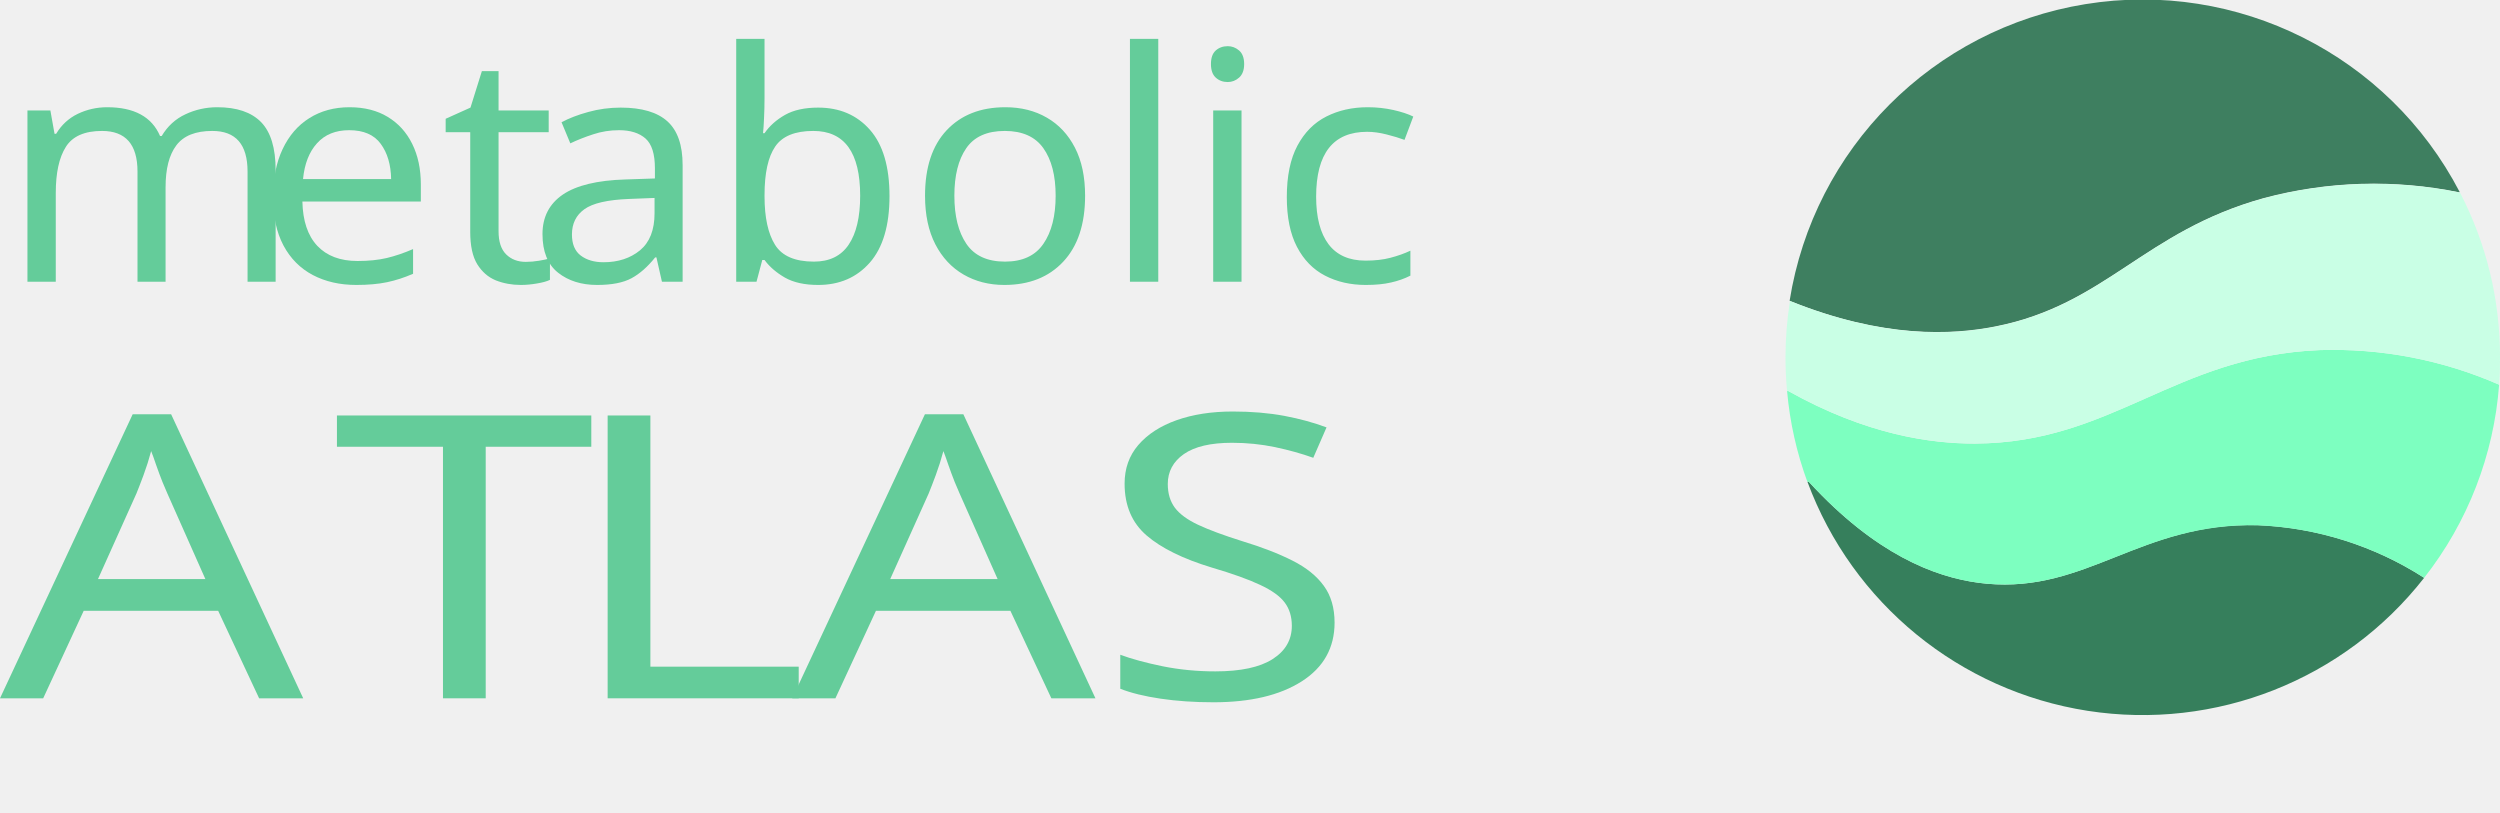
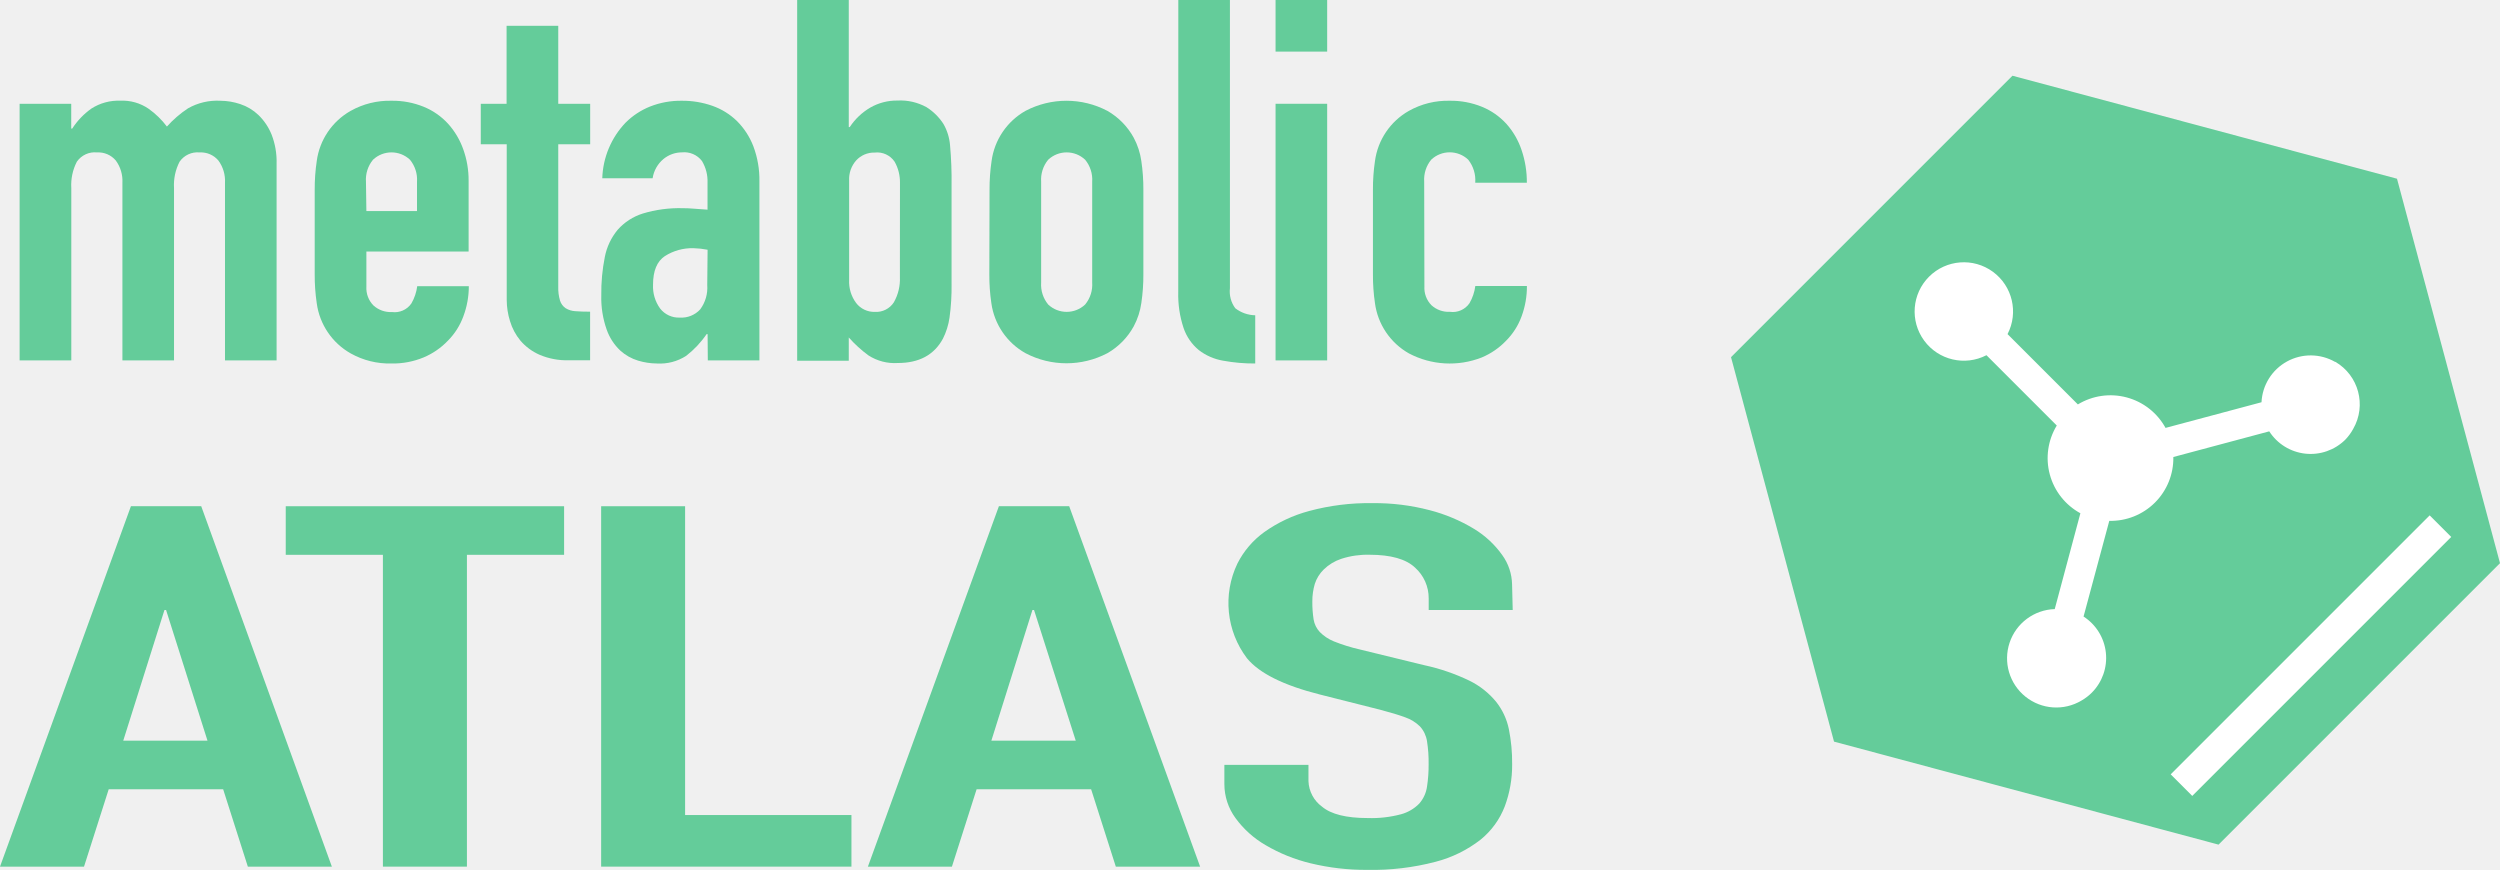
- <svg xmlns="http://www.w3.org/2000/svg" viewBox="0 0 314.76 102.31">
-   <defs>
-     <style>.cls-1{font-size:40.23px;}.cls-1,.cls-3{fill:#64cc9a;font-family:Futura-Medium, Futura;}.cls-2{letter-spacing:0.01em;}.cls-3{font-size:49.88px;}.cls-4{letter-spacing:-0.04em;}.cls-5{letter-spacing:0.04em;}.cls-6{fill:#3e7f60;}.cls-7{fill:#367f5c;}.cls-8{fill:#7dffc0;}.cls-9{fill:#c9ffe5;}</style>
-   </defs>
+ <svg xmlns="http://www.w3.org/2000/svg" viewBox="0 0 355.57 123.7">
  <g id="Layer_2" data-name="Layer 2">
-     <g id="Layer_1-2" data-name="Layer 1">
-       <text class="cls-1" transform="translate(0 35.47) scale(1.01 1)">m<tspan class="cls-2" x="31.82" y="0">et</tspan>
-         <tspan x="65.78" y="0">abolic</tspan>
-       </text>
-       <text class="cls-3" transform="translate(0 87.92) scale(1.2 1)">
-         <tspan class="cls-4">A</tspan>
-         <tspan x="34.85" y="0">T</tspan>
-         <tspan class="cls-5" x="58.91" y="0">L</tspan>
-         <tspan x="83.12" y="0">AS</tspan>
-       </text>
-       <path class="cls-6" d="M309.68,24.46l-.06,0a53.7,53.7,0,0,0-24.61.73c-15.12,4.21-19.87,13.41-33.8,16.16-5.47,1.08-14.12,1.52-25.89-3.23a45,45,0,0,1,84.36-13.7Z" transform="translate(0 -0.25)" />
-       <path class="cls-7" d="M284.27,66.37A41.93,41.93,0,0,1,305.21,73a45,45,0,0,1-77.64-12.07l.14-.05c.56.61,1.11,1.19,1.66,1.74,8.24,8.3,15.47,10.62,20.75,11.12C262.77,74.9,269.5,66,284.27,66.37Z" transform="translate(0 -0.25)" />
-       <path class="cls-8" d="M292,44.33a52.07,52.07,0,0,1,22.65,4.35A44.8,44.8,0,0,1,305.21,73a41.93,41.93,0,0,0-20.94-6.61c-14.78-.35-21.5,8.52-34.16,7.35-5.28-.49-12.51-2.81-20.75-11.12-.55-.55-1.1-1.14-1.66-1.74l-.14.05A44.56,44.56,0,0,1,225,49.49h.17c9.88,5.53,18,6.63,23.51,6.61C266,56,273.74,45.11,292,44.33Z" transform="translate(0 -0.25)" />
-       <path class="cls-9" d="M314.76,45.25c0,1.16,0,2.3-.13,3.43A52.07,52.07,0,0,0,292,44.33c-18.25.78-26,11.71-43.35,11.76-5.54,0-13.63-1.08-23.51-6.61H225q-.2-2.09-.2-4.24a45.55,45.55,0,0,1,.56-7.09c11.77,4.75,20.42,4.31,25.89,3.23,13.93-2.76,18.67-12,33.8-16.16a53.7,53.7,0,0,1,24.61-.73l.06,0A44.76,44.76,0,0,1,314.76,45.25Z" transform="translate(0 -0.25)" />
+     <g id="Layer_1-2" style="fill:#64cc9a;" data-name="Layer 1">
+       <path d="M2.79,14.76h7.34v3.53h.14A10.44,10.44,0,0,1,13,15.44a7.14,7.14,0,0,1,4.14-1.12,6.56,6.56,0,0,1,4,1.15A11.83,11.83,0,0,1,23.74,18a15.44,15.44,0,0,1,3-2.59,8.39,8.39,0,0,1,4.61-1.08,9.07,9.07,0,0,1,2.81.47,6.86,6.86,0,0,1,2.59,1.55,8.08,8.08,0,0,1,1.87,2.77,10.59,10.59,0,0,1,.72,4.14v28H32V26a4.89,4.89,0,0,0-.94-3.17,3.24,3.24,0,0,0-2.66-1.15A3.1,3.1,0,0,0,25.54,23a7.23,7.23,0,0,0-.79,3.74V51.26H17.41V26a4.89,4.89,0,0,0-.94-3.17,3.24,3.24,0,0,0-2.66-1.15A3.1,3.1,0,0,0,10.93,23a7.23,7.23,0,0,0-.79,3.74V51.26H2.79Z" />
+       <path d="M52.11,35.78v5a3.52,3.52,0,0,0,1,2.66,3.62,3.62,0,0,0,2.63.94,2.89,2.89,0,0,0,2.77-1.22,6.59,6.59,0,0,0,.83-2.45h7.34A12.2,12.2,0,0,1,65.9,45a9.56,9.56,0,0,1-2.2,3.46,10.33,10.33,0,0,1-3.46,2.38,11.41,11.41,0,0,1-4.54.86,11.29,11.29,0,0,1-5.83-1.44,9.68,9.68,0,0,1-4.82-7.13,27,27,0,0,1-.29-4.1V27a27,27,0,0,1,.29-4.1,9.68,9.68,0,0,1,4.82-7.13,11.3,11.3,0,0,1,5.83-1.44,11.66,11.66,0,0,1,4.57.86,9.64,9.64,0,0,1,3.46,2.41,10.84,10.84,0,0,1,2.16,3.64,13,13,0,0,1,.76,4.46V35.78Zm0-5.76h7.2V25.85a4.45,4.45,0,0,0-1-3.13,3.83,3.83,0,0,0-5.26,0,4.45,4.45,0,0,0-1,3.13Z" />
+       <path d="M72.05,3.67H79.4V14.76h4.54v5.76H79.4V40.75a6.32,6.32,0,0,0,.25,2,2.06,2.06,0,0,0,.79,1.08,2.93,2.93,0,0,0,1.4.43q.86.07,2.09.07v6.91h-3a9.9,9.9,0,0,1-4.21-.79,7.58,7.58,0,0,1-2.7-2,7.89,7.89,0,0,1-1.48-2.77,10.29,10.29,0,0,1-.47-3V20.52H68.38V14.76h3.67Z" />
+       <path d="M100.64,47.52h-.14a13.59,13.59,0,0,1-2.92,3.1,6.91,6.91,0,0,1-4.14,1.08,9.59,9.59,0,0,1-2.66-.4,6.65,6.65,0,0,1-2.56-1.44,7.53,7.53,0,0,1-1.94-3A13.57,13.57,0,0,1,85.52,42a26,26,0,0,1,.5-5.44,8.63,8.63,0,0,1,1.84-3.89,7.94,7.94,0,0,1,3.56-2.3,18,18,0,0,1,5.69-.76q.79,0,1.58.07l1.94.14V26a5.6,5.6,0,0,0-.79-3.1A3.17,3.17,0,0,0,97,21.67a4.15,4.15,0,0,0-2.63.94,4.44,4.44,0,0,0-1.55,2.74H85.66A12,12,0,0,1,89,17.42a10.42,10.42,0,0,1,3.46-2.27A11.85,11.85,0,0,1,97,14.33a12.77,12.77,0,0,1,4.32.72,9.53,9.53,0,0,1,3.49,2.16,10.3,10.3,0,0,1,2.34,3.6,13.53,13.53,0,0,1,.86,5V51.26h-7.34Zm0-12a12.06,12.06,0,0,0-2-.22,7.22,7.22,0,0,0-4.07,1.12q-1.69,1.12-1.69,4.07a5.35,5.35,0,0,0,1,3.38,3.35,3.35,0,0,0,2.81,1.3A3.62,3.62,0,0,0,99.59,44a5.17,5.17,0,0,0,1-3.46Z" />
+       <path d="M113.38,0h7.34V18.07h.14a8.88,8.88,0,0,1,2.92-2.77,7.59,7.59,0,0,1,3.85-1,7.73,7.73,0,0,1,4.14.94,7.88,7.88,0,0,1,2.41,2.38,7.26,7.26,0,0,1,.94,3,56.11,56.11,0,0,1,.22,5.83v13.9a32,32,0,0,1-.29,4.82,9.75,9.75,0,0,1-.94,3q-1.87,3.46-6.41,3.46a6.88,6.88,0,0,1-4.18-1.08A18,18,0,0,1,120.72,48v3.31h-7.34ZM128,26a5.89,5.89,0,0,0-.76-3,3,3,0,0,0-2.84-1.3,3.44,3.44,0,0,0-2.63,1.12,4,4,0,0,0-1,2.84V39.82a5.08,5.08,0,0,0,1,3.28,3.24,3.24,0,0,0,2.66,1.26A3,3,0,0,0,127.13,43a6.67,6.67,0,0,0,.86-3.6Z" />
+       <path d="M140.74,27a27,27,0,0,1,.29-4.1,9.68,9.68,0,0,1,4.82-7.13,12.53,12.53,0,0,1,11.66,0,9.87,9.87,0,0,1,3.74,3.82,10,10,0,0,1,1.08,3.31,27.17,27.17,0,0,1,.29,4.1V39a27.14,27.14,0,0,1-.29,4.1,10,10,0,0,1-1.08,3.31,9.86,9.86,0,0,1-3.74,3.82,12.53,12.53,0,0,1-11.66,0A9.68,9.68,0,0,1,141,43.13a27,27,0,0,1-.29-4.1Zm7.34,13.18a4.45,4.45,0,0,0,1,3.13,3.83,3.83,0,0,0,5.26,0,4.45,4.45,0,0,0,1-3.13V25.85a4.45,4.45,0,0,0-1-3.13,3.83,3.83,0,0,0-5.26,0,4.45,4.45,0,0,0-1,3.13Z" />
+       <path d="M167.59,0h7.34V41a4,4,0,0,0,.76,2.84,4.76,4.76,0,0,0,2.84,1V51.7a24.28,24.28,0,0,1-4.57-.4,7.83,7.83,0,0,1-3.46-1.51,7,7,0,0,1-2.16-3.13,15,15,0,0,1-.76-5.18Z" />
+       <path d="M181.42,0h7.34V7.34h-7.34Zm0,14.76h7.34v36.5h-7.34Z" />
+       <path d="M202.59,40.75a3.52,3.52,0,0,0,1,2.66,3.62,3.62,0,0,0,2.63.94A2.89,2.89,0,0,0,209,43.13a6.59,6.59,0,0,0,.83-2.45h7.34a12.2,12.2,0,0,1-.76,4.32,9.56,9.56,0,0,1-2.2,3.46,10.32,10.32,0,0,1-3.46,2.38,12.44,12.44,0,0,1-10.37-.58,9.68,9.68,0,0,1-4.82-7.13,27,27,0,0,1-.29-4.1V27a27,27,0,0,1,.29-4.1,9.68,9.68,0,0,1,4.82-7.13,11.3,11.3,0,0,1,5.83-1.44,11.67,11.67,0,0,1,4.57.86,9.64,9.64,0,0,1,3.46,2.41,10.71,10.71,0,0,1,2.16,3.71,14.08,14.08,0,0,1,.76,4.68h-7.34a4.69,4.69,0,0,0-1-3.28,3.83,3.83,0,0,0-5.26,0,4.45,4.45,0,0,0-1,3.13Z" />
+       <path d="M18.62,72h10L47.2,123.26H35.25l-3.51-11H15.46l-3.51,11H0Zm5,14.76h-.23l-5.86,18.58H29.51Z" />
+       <path d="M54.46,78.91H40.64V72H80.23v6.91H66.41v44.35H54.46Z" />
+       <path d="M85.5,72H97.44v43.92H121.1v7.34H85.5Z" />
+       <path d="M142.07,72h10l18.62,51.26H158.7l-3.51-11H138.9l-3.51,11H123.44Zm5,14.76h-.23L141,105.34H153Z" />
+       <path d="M215.15,86.76H203.2V85.1a5.81,5.81,0,0,0-1.93-4.36q-1.93-1.84-6.5-1.84a12,12,0,0,0-4,.58A6.49,6.49,0,0,0,188.27,81,5,5,0,0,0,187,83.05a8.71,8.71,0,0,0-.35,2.48,15.71,15.71,0,0,0,.18,2.56,3.41,3.41,0,0,0,.88,1.8,6,6,0,0,0,2,1.33,24.59,24.59,0,0,0,3.69,1.15l9.13,2.23a28.82,28.82,0,0,1,6.44,2.2,11.42,11.42,0,0,1,3.81,3,9.26,9.26,0,0,1,1.82,3.89,24.18,24.18,0,0,1,.47,5,16.78,16.78,0,0,1-1.05,6,11.3,11.3,0,0,1-3.46,4.75,17.63,17.63,0,0,1-6.38,3.13,35.42,35.42,0,0,1-9.72,1.15,33.32,33.32,0,0,1-8.08-.94A23.47,23.47,0,0,1,180,120.2a13.92,13.92,0,0,1-4.28-3.85,8.18,8.18,0,0,1-1.58-4.82v-2.74H186.1v2.3a4.7,4.7,0,0,0,1.93,3.64q1.93,1.62,6.5,1.62a16.33,16.33,0,0,0,4.74-.54,5.73,5.73,0,0,0,2.58-1.51,4.62,4.62,0,0,0,1.11-2.41,19.88,19.88,0,0,0,.23-3.17,19.3,19.3,0,0,0-.23-3.31,4,4,0,0,0-1-2.09,5.63,5.63,0,0,0-2.11-1.3q-1.35-.5-3.57-1.08l-8.55-2.16q-7.73-1.95-10.37-5.15A13,13,0,0,1,176,80.14a12.42,12.42,0,0,1,3.81-4.46,19.87,19.87,0,0,1,6.38-3,32.67,32.67,0,0,1,9-1.12,30.85,30.85,0,0,1,8.14,1,23.54,23.54,0,0,1,6.32,2.66,13.5,13.5,0,0,1,4,3.71,7.37,7.37,0,0,1,1.41,4.21Z" />
+       <g class="metabolite">
+         <polygon style="fill:#64cc9a;" points="315.54 120.13 355.57 80.1 340.92 25.42 286.23 10.77 246.2 50.8 260.85 105.48 315.54 120.13" />
+         <rect style="fill:#fff;" x="302.64" y="91.08" width="52.09" height="4.34" transform="translate(30.33 259.73) rotate(-45)" />
+         <path style="fill:#fff;" d="M332.13,51.48a7,7,0,0,0-10.48,5.73L308,60.86a8.93,8.93,0,0,0-12.47-3.34l-10-10a7,7,0,1,0-3,3l10,10A8.93,8.93,0,0,0,295.89,73l-3.65,13.63a7,7,0,1,0,3.82,13,7,7,0,0,0,1.46-1.12,7,7,0,0,0-1.18-10.82L300,74.08A8.91,8.91,0,0,0,309.11,65l13.64-3.65a7,7,0,0,0,10.82,1.18A7,7,0,0,0,334.69,61a7,7,0,0,0-2.56-9.55Z" />
+       </g>
    </g>
  </g>
</svg>
